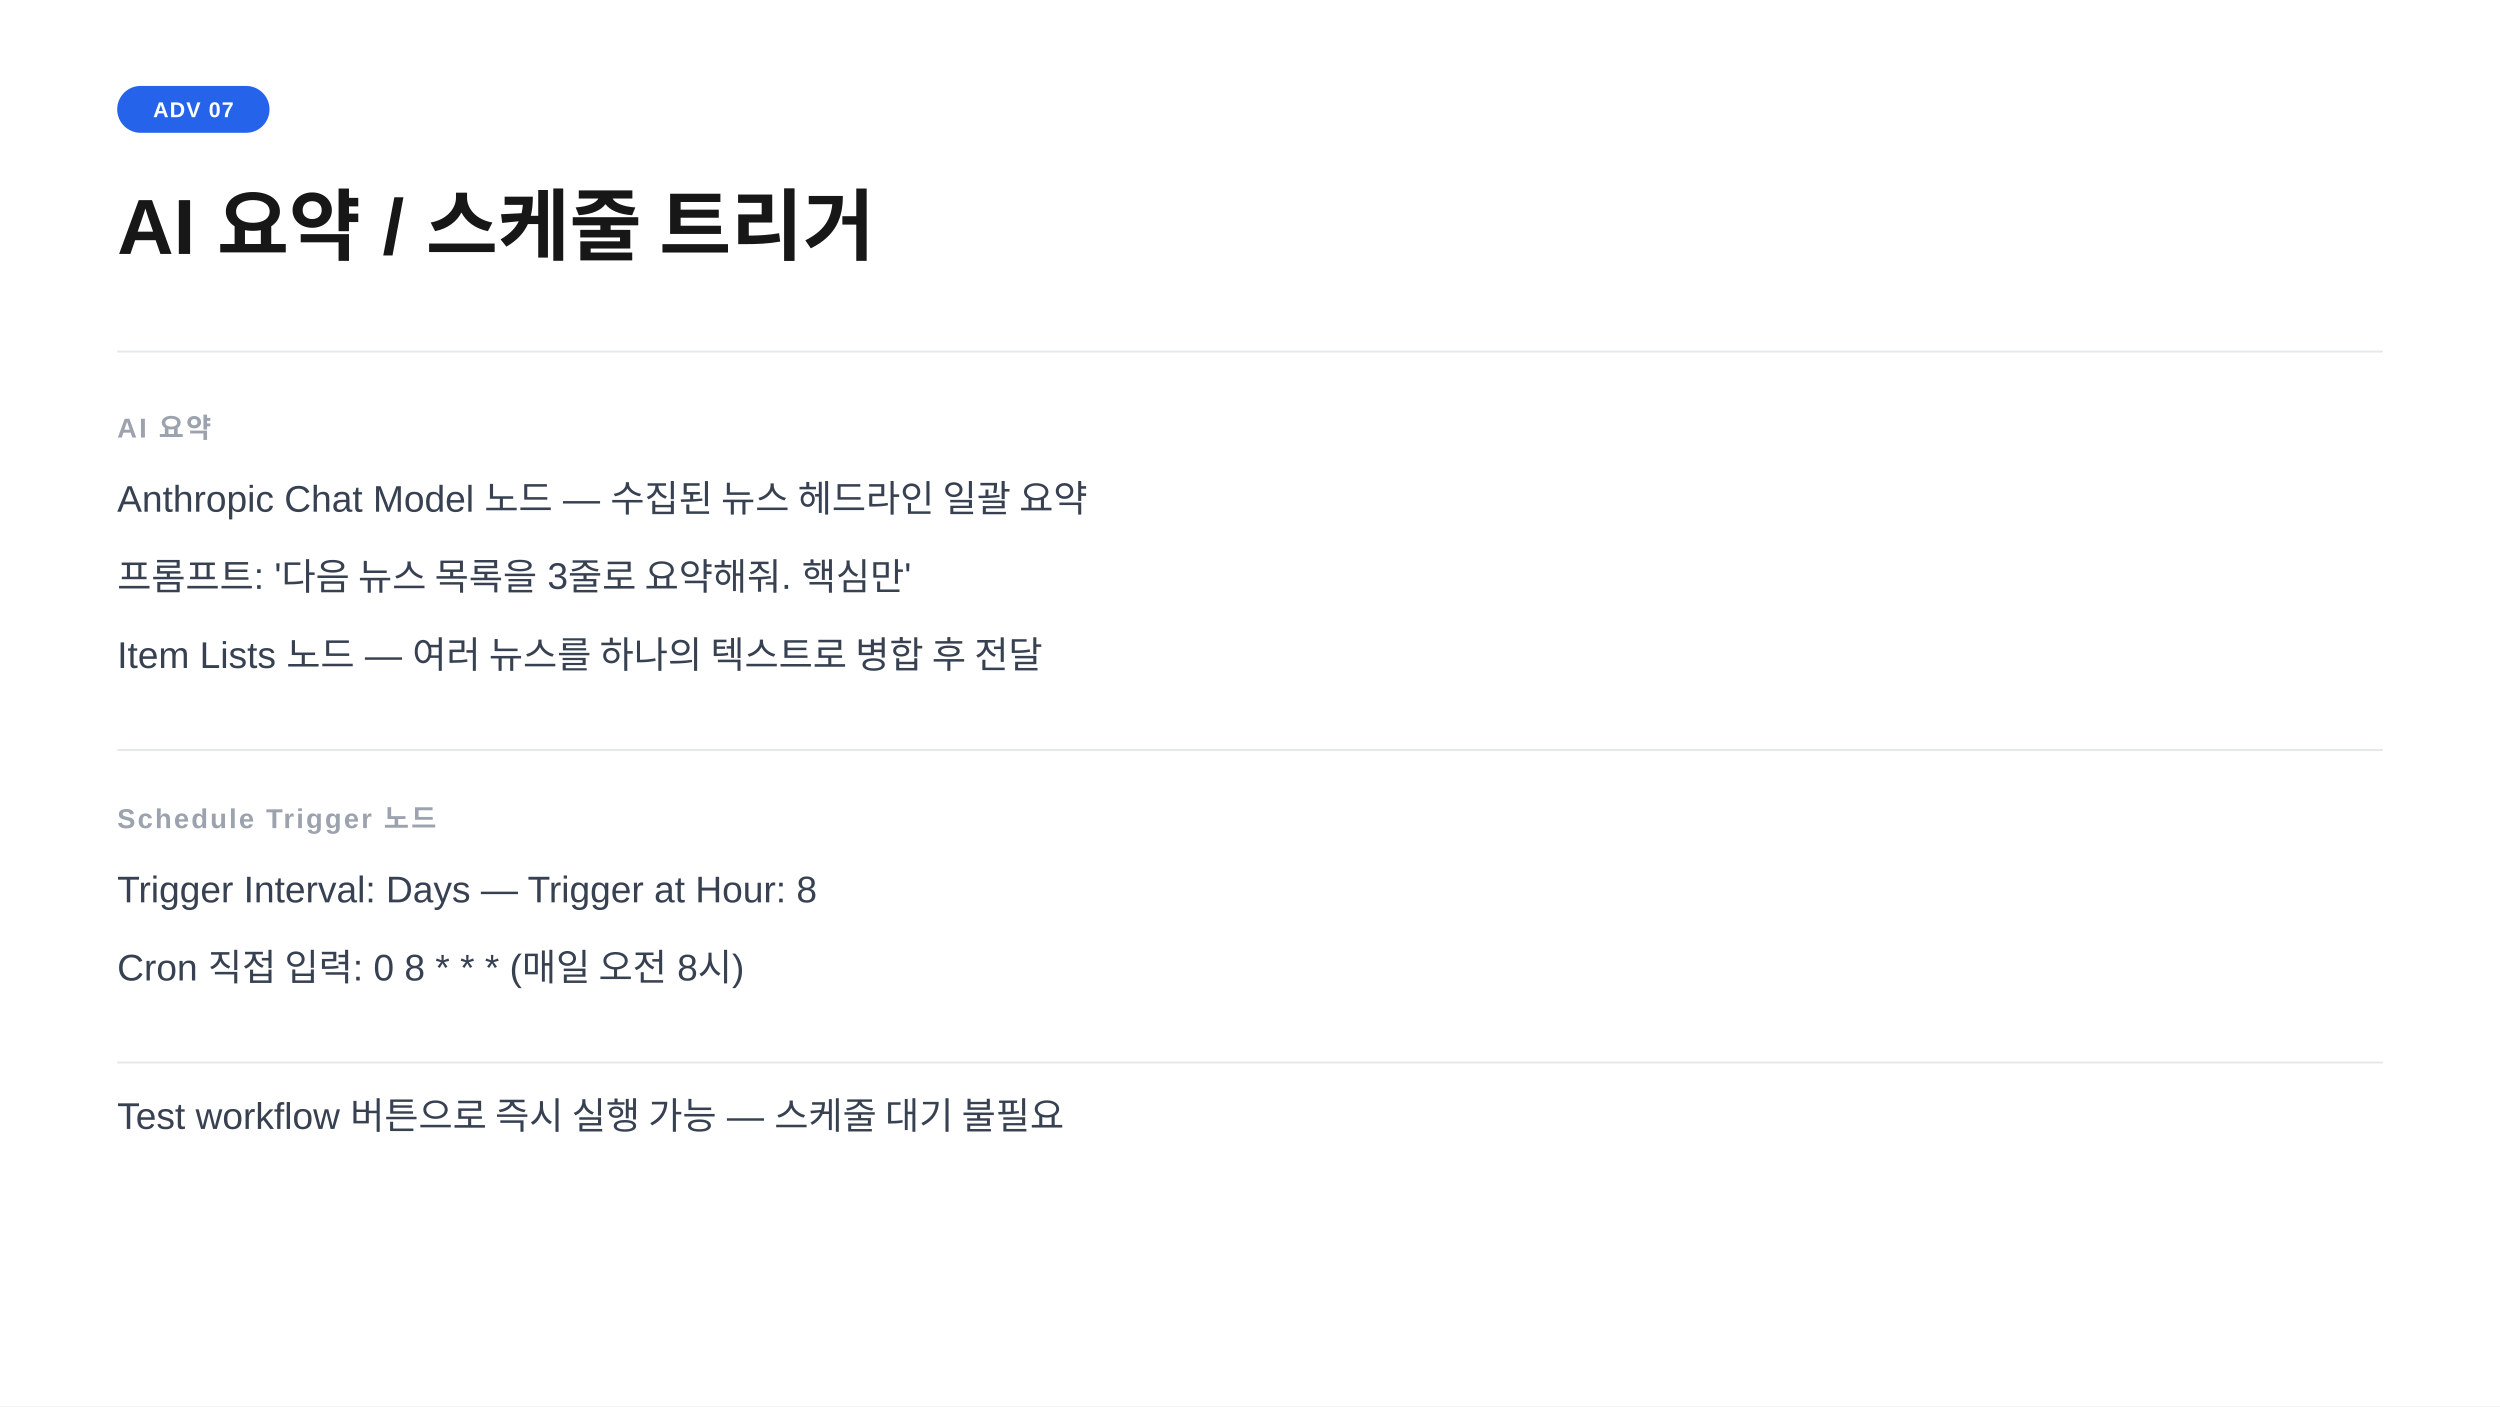
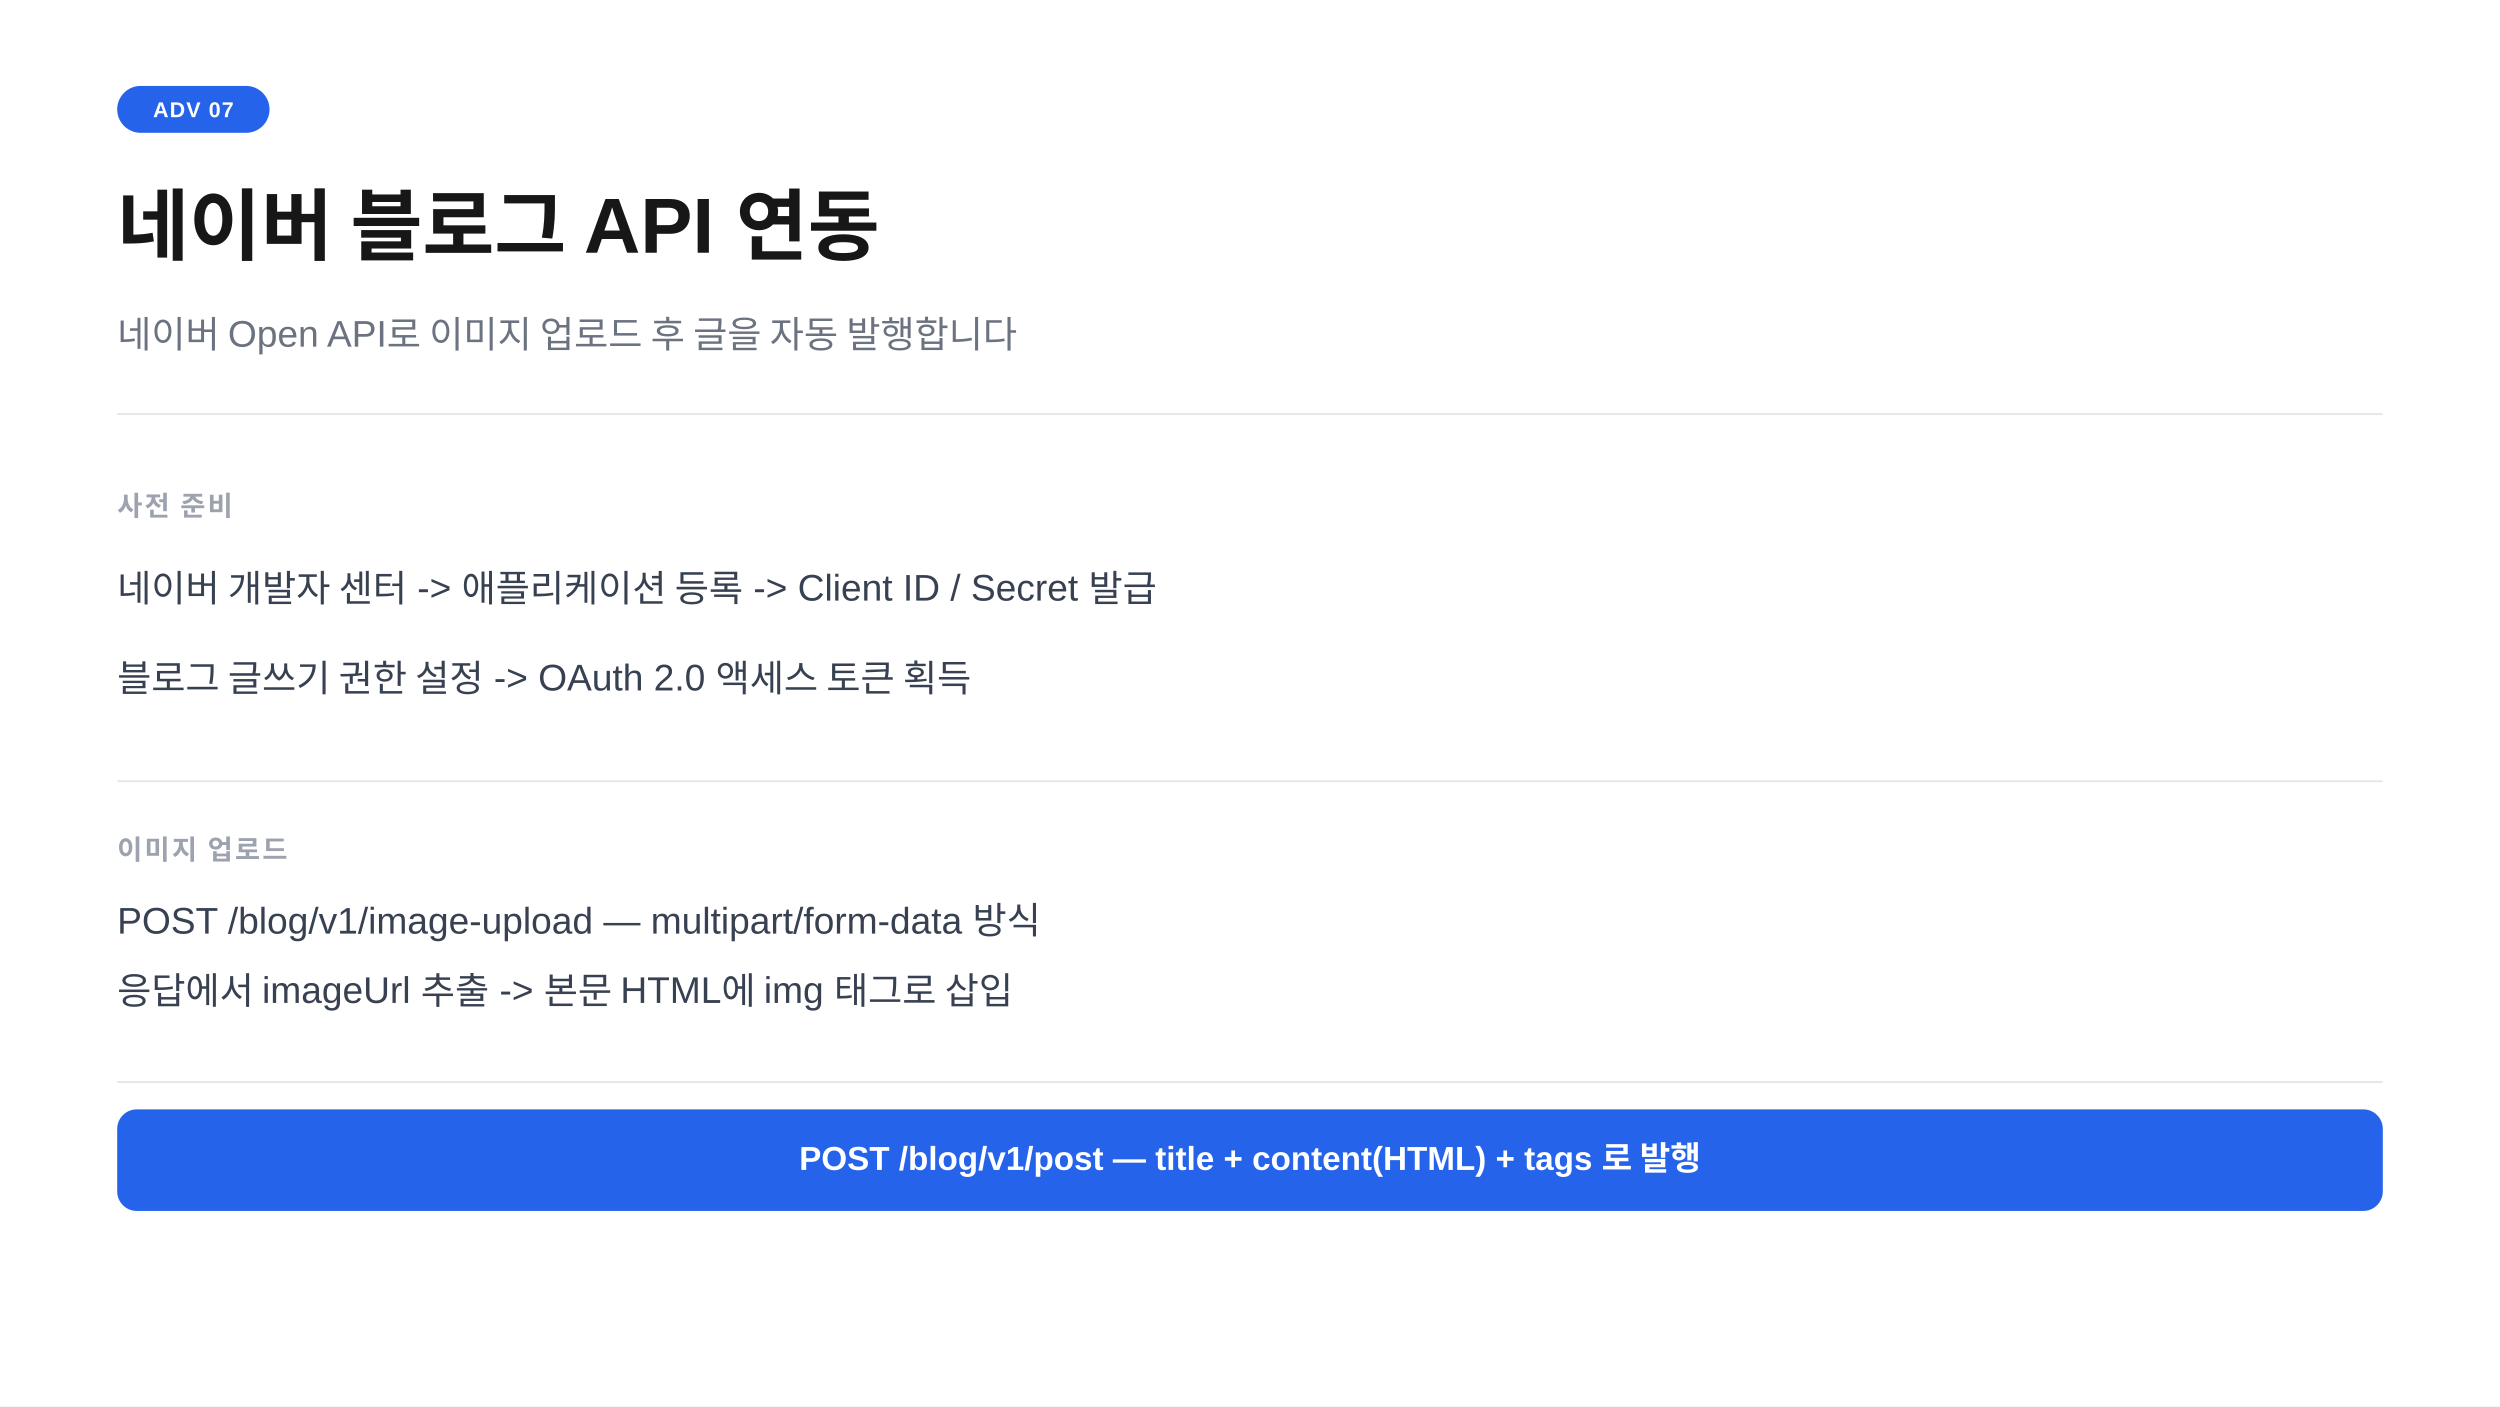
<svg xmlns="http://www.w3.org/2000/svg" width="1280" height="720" viewBox="0 0 1280 720">
  <rect width="1280" height="720" fill="#ffffff" />
  <rect x="60" y="44" width="78" height="24" rx="12" fill="#2563eb" />
  <text x="99" y="60" text-anchor="middle" font-family="-apple-system,BlinkMacSystemFont,'Segoe UI',Arial,sans-serif" font-size="11" font-weight="700" fill="#ffffff" letter-spacing="0.05em">ADV 07</text>
-   <text x="60" y="130" font-family="-apple-system,BlinkMacSystemFont,'Segoe UI',Arial,sans-serif" font-size="40" font-weight="700" fill="#171717">AI 요약  /  스케줄 트리거</text>
-   <line x1="60" y1="180" x2="1220" y2="180" stroke="#e5e7eb" stroke-width="1" />
-   <text x="60" y="224" font-family="-apple-system,BlinkMacSystemFont,'Segoe UI',Arial,sans-serif" font-size="14" font-weight="600" fill="#9ca3af" letter-spacing="0.08em">AI 요약</text>
-   <text x="60" y="262" font-family="-apple-system,BlinkMacSystemFont,'Segoe UI',Arial,sans-serif" font-size="19" fill="#374151">Anthropic Chat Model 노드  —  수집된 뉴스 헤드라인 일괄 요약</text>
-   <text x="60" y="302" font-family="-apple-system,BlinkMacSystemFont,'Segoe UI',Arial,sans-serif" font-size="19" fill="#374151">프롬프트: '다음 뉴스 목록을 3줄로 요약해줘. 핵심만'</text>
-   <text x="60" y="342" font-family="-apple-system,BlinkMacSystemFont,'Segoe UI',Arial,sans-serif" font-size="19" fill="#374151">Item Lists 노드  —  여러 뉴스를 하나의 텍스트로 병합 후 전달</text>
-   <line x1="60" y1="384" x2="1220" y2="384" stroke="#e5e7eb" stroke-width="1" />
-   <text x="60" y="424" font-family="-apple-system,BlinkMacSystemFont,'Segoe UI',Arial,sans-serif" font-size="14" font-weight="600" fill="#9ca3af" letter-spacing="0.08em">Schedule Trigger 노드</text>
-   <text x="60" y="462" font-family="-apple-system,BlinkMacSystemFont,'Segoe UI',Arial,sans-serif" font-size="19" fill="#374151">Trigger Interval: Days  —  Trigger at Hour: 8</text>
-   <text x="60" y="502" font-family="-apple-system,BlinkMacSystemFont,'Segoe UI',Arial,sans-serif" font-size="19" fill="#374151">Cron 직접 입력: 0 8 * * *  (매일 오전 8시)</text>
-   <line x1="60" y1="544" x2="1220" y2="544" stroke="#e5e7eb" stroke-width="1" />
-   <text x="60" y="578" font-family="-apple-system,BlinkMacSystemFont,'Segoe UI',Arial,sans-serif" font-size="19" fill="#374151">Test workflow 버튼으로 즉시 실행 가능  —  스케줄 대기 불필요</text>
+   <text x="60" y="130" font-family="-apple-system,BlinkMacSystemFont,'Segoe UI',Arial,sans-serif" font-size="40" font-weight="700" fill="#171717">네이버 블로그 API 연동</text>
+   <text x="60" y="178" font-family="-apple-system,BlinkMacSystemFont,'Segoe UI',Arial,sans-serif" font-size="19" fill="#6b7280">네이버 Open API로 이미지 업로드 후 글을 자동 발행합니다</text>
+   <line x1="60" y1="212" x2="1220" y2="212" stroke="#e5e7eb" stroke-width="1" />
+   <text x="60" y="264" font-family="-apple-system,BlinkMacSystemFont,'Segoe UI',Arial,sans-serif" font-size="14" font-weight="600" fill="#9ca3af" letter-spacing="0.08em">사전 준비</text>
+   <text x="60" y="308" font-family="-apple-system,BlinkMacSystemFont,'Segoe UI',Arial,sans-serif" font-size="19" fill="#374151">네이버 개발자 센터  -&gt;  애플리케이션 등록  -&gt;  Client ID / Secret 발급</text>
+   <text x="60" y="354" font-family="-apple-system,BlinkMacSystemFont,'Segoe UI',Arial,sans-serif" font-size="19" fill="#374151">블로그 글쓰기 권한 설정  -&gt;  OAuth 2.0 액세스 토큰 획득</text>
+   <line x1="60" y1="400" x2="1220" y2="400" stroke="#e5e7eb" stroke-width="1" />
+   <text x="60" y="440" font-family="-apple-system,BlinkMacSystemFont,'Segoe UI',Arial,sans-serif" font-size="14" font-weight="600" fill="#9ca3af" letter-spacing="0.08em">이미지 업로드</text>
+   <text x="60" y="478" font-family="-apple-system,BlinkMacSystemFont,'Segoe UI',Arial,sans-serif" font-size="19" fill="#374151">POST  /blog/v1/image-upload  —  multipart/form-data 방식</text>
+   <text x="60" y="514" font-family="-apple-system,BlinkMacSystemFont,'Segoe UI',Arial,sans-serif" font-size="19" fill="#374151">응답에서 imageUrl 추출  -&gt;  본문 HTML에 img 태그로 삽입</text>
+   <line x1="60" y1="554" x2="1220" y2="554" stroke="#e5e7eb" stroke-width="1" />
+   <rect x="60" y="568" width="1160" height="52" rx="10" fill="#2563eb" />
+   <text x="640" y="599" text-anchor="middle" font-family="-apple-system,BlinkMacSystemFont,'Segoe UI',Arial,sans-serif" font-size="17" font-weight="600" fill="#ffffff">POST  /blog/v1/post  —  title + content(HTML) + tags 로 발행</text>
</svg>
